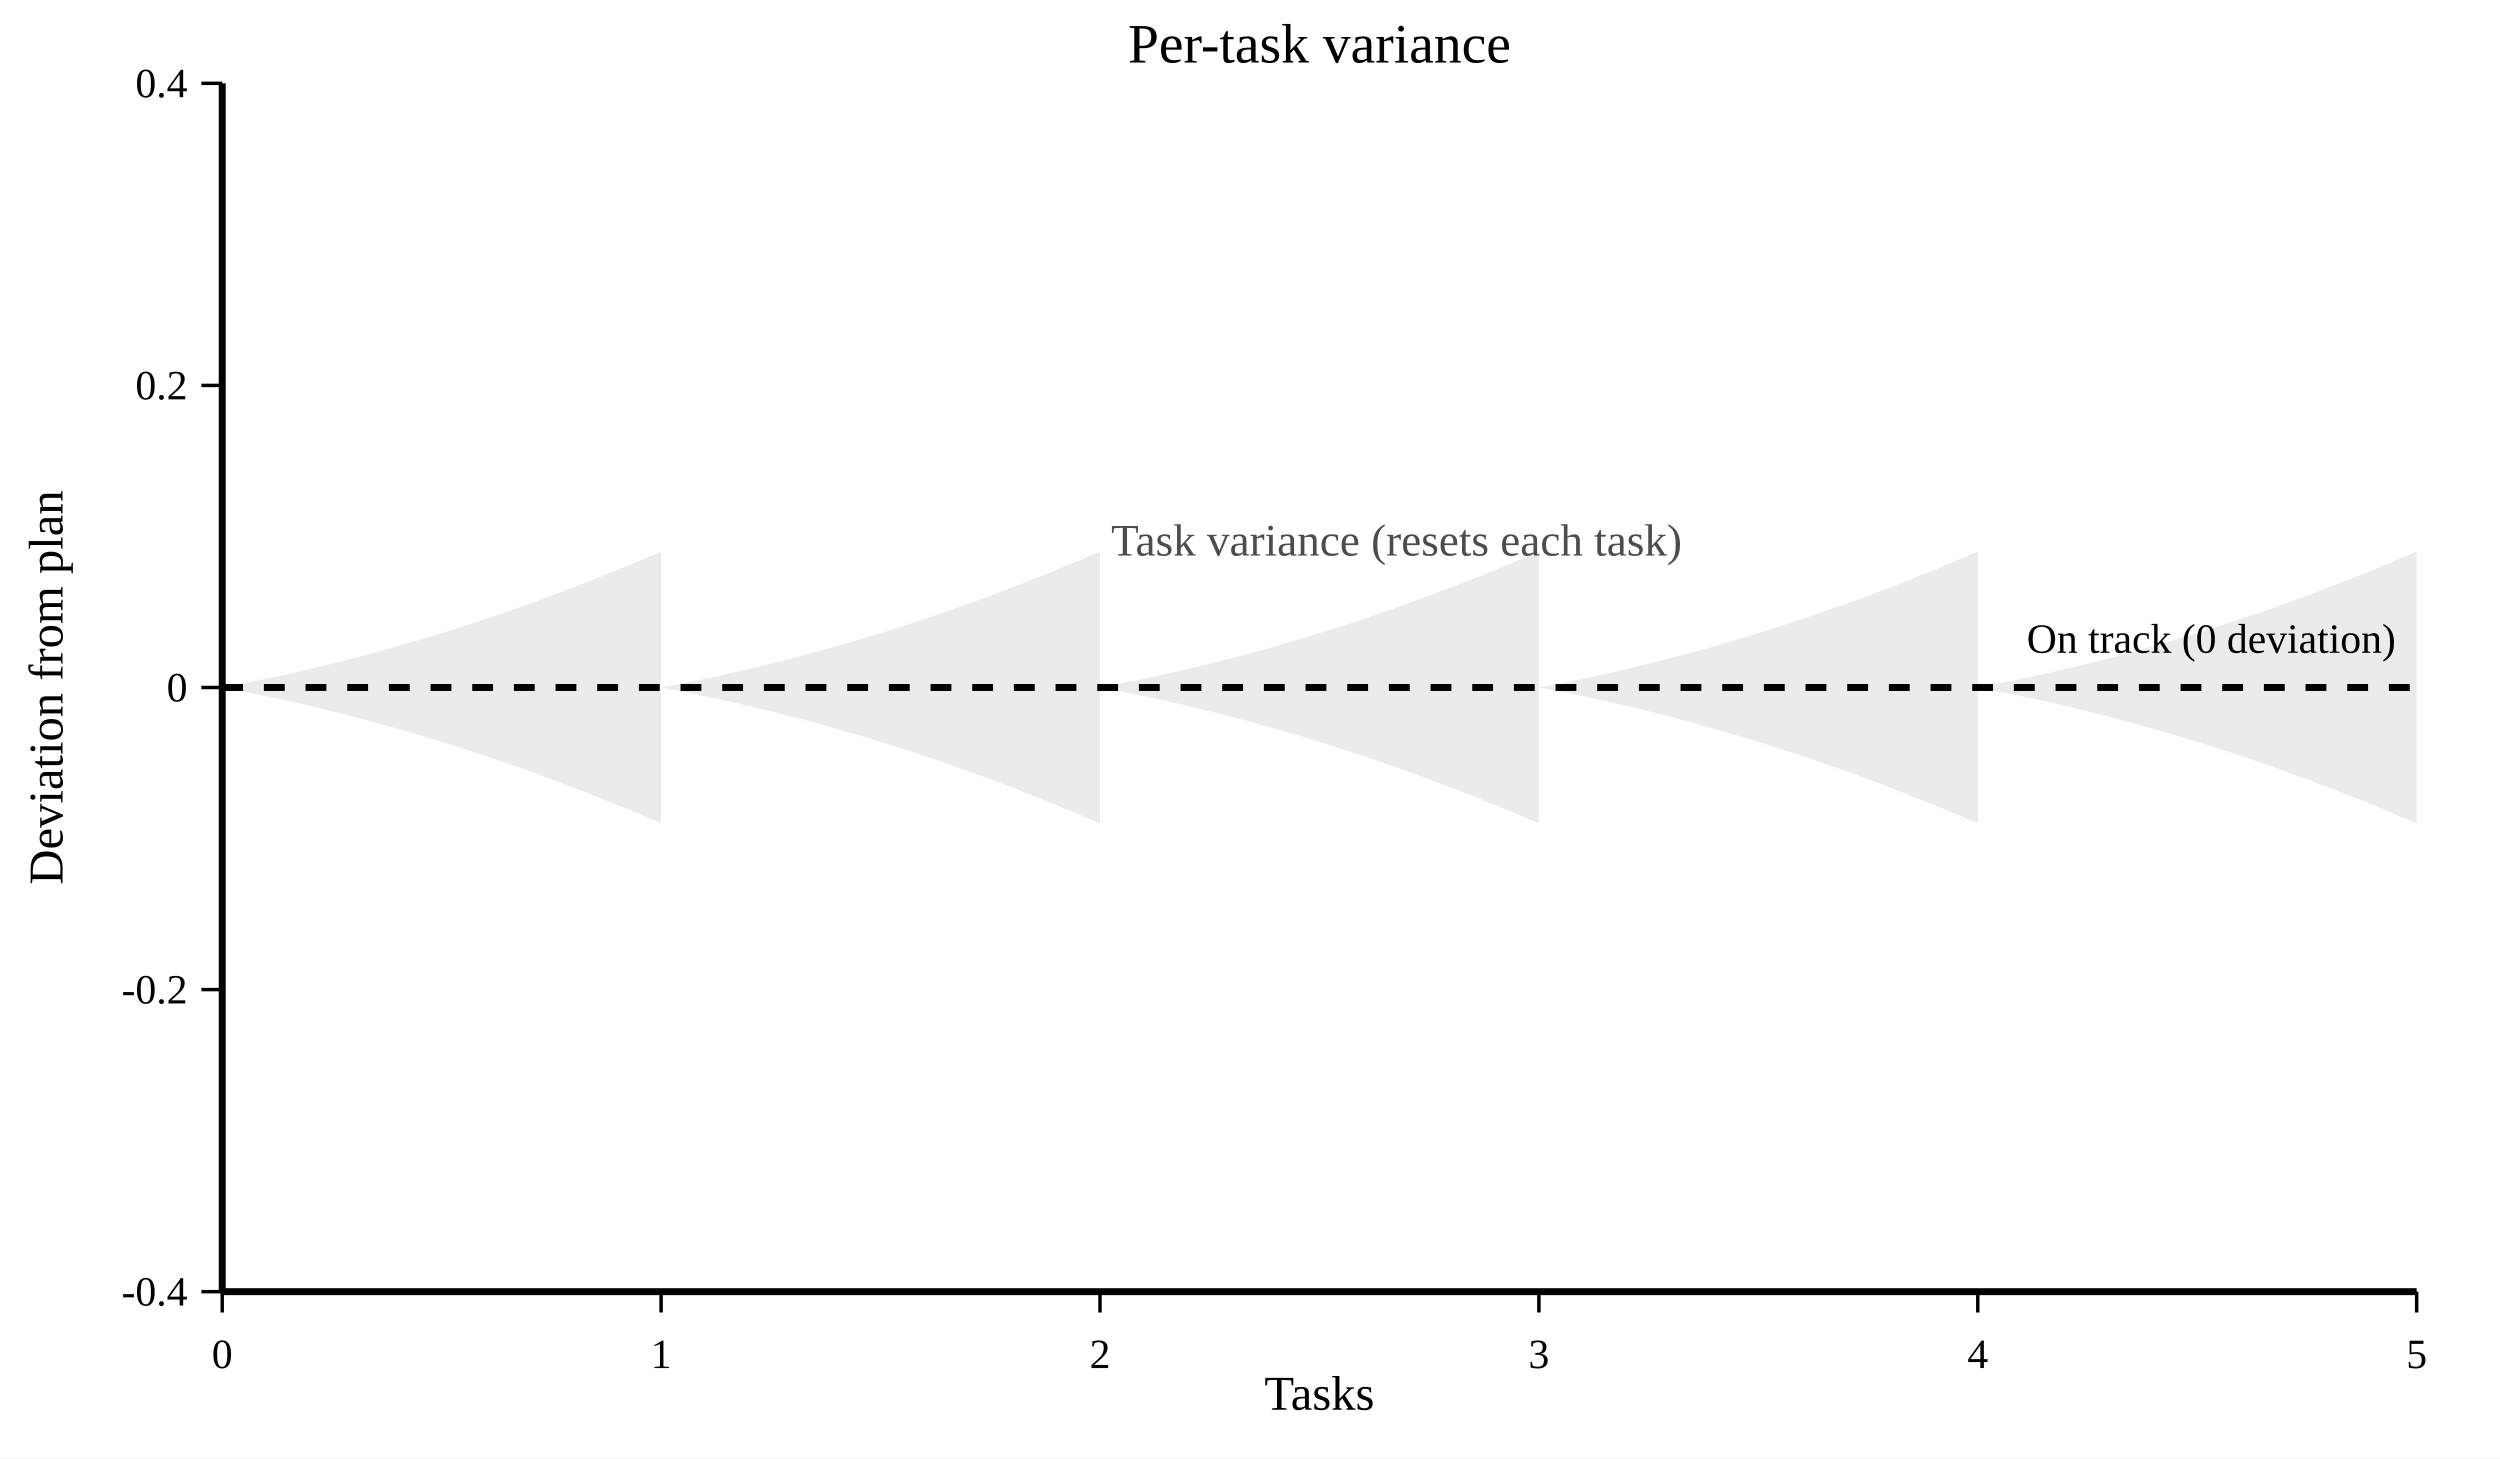
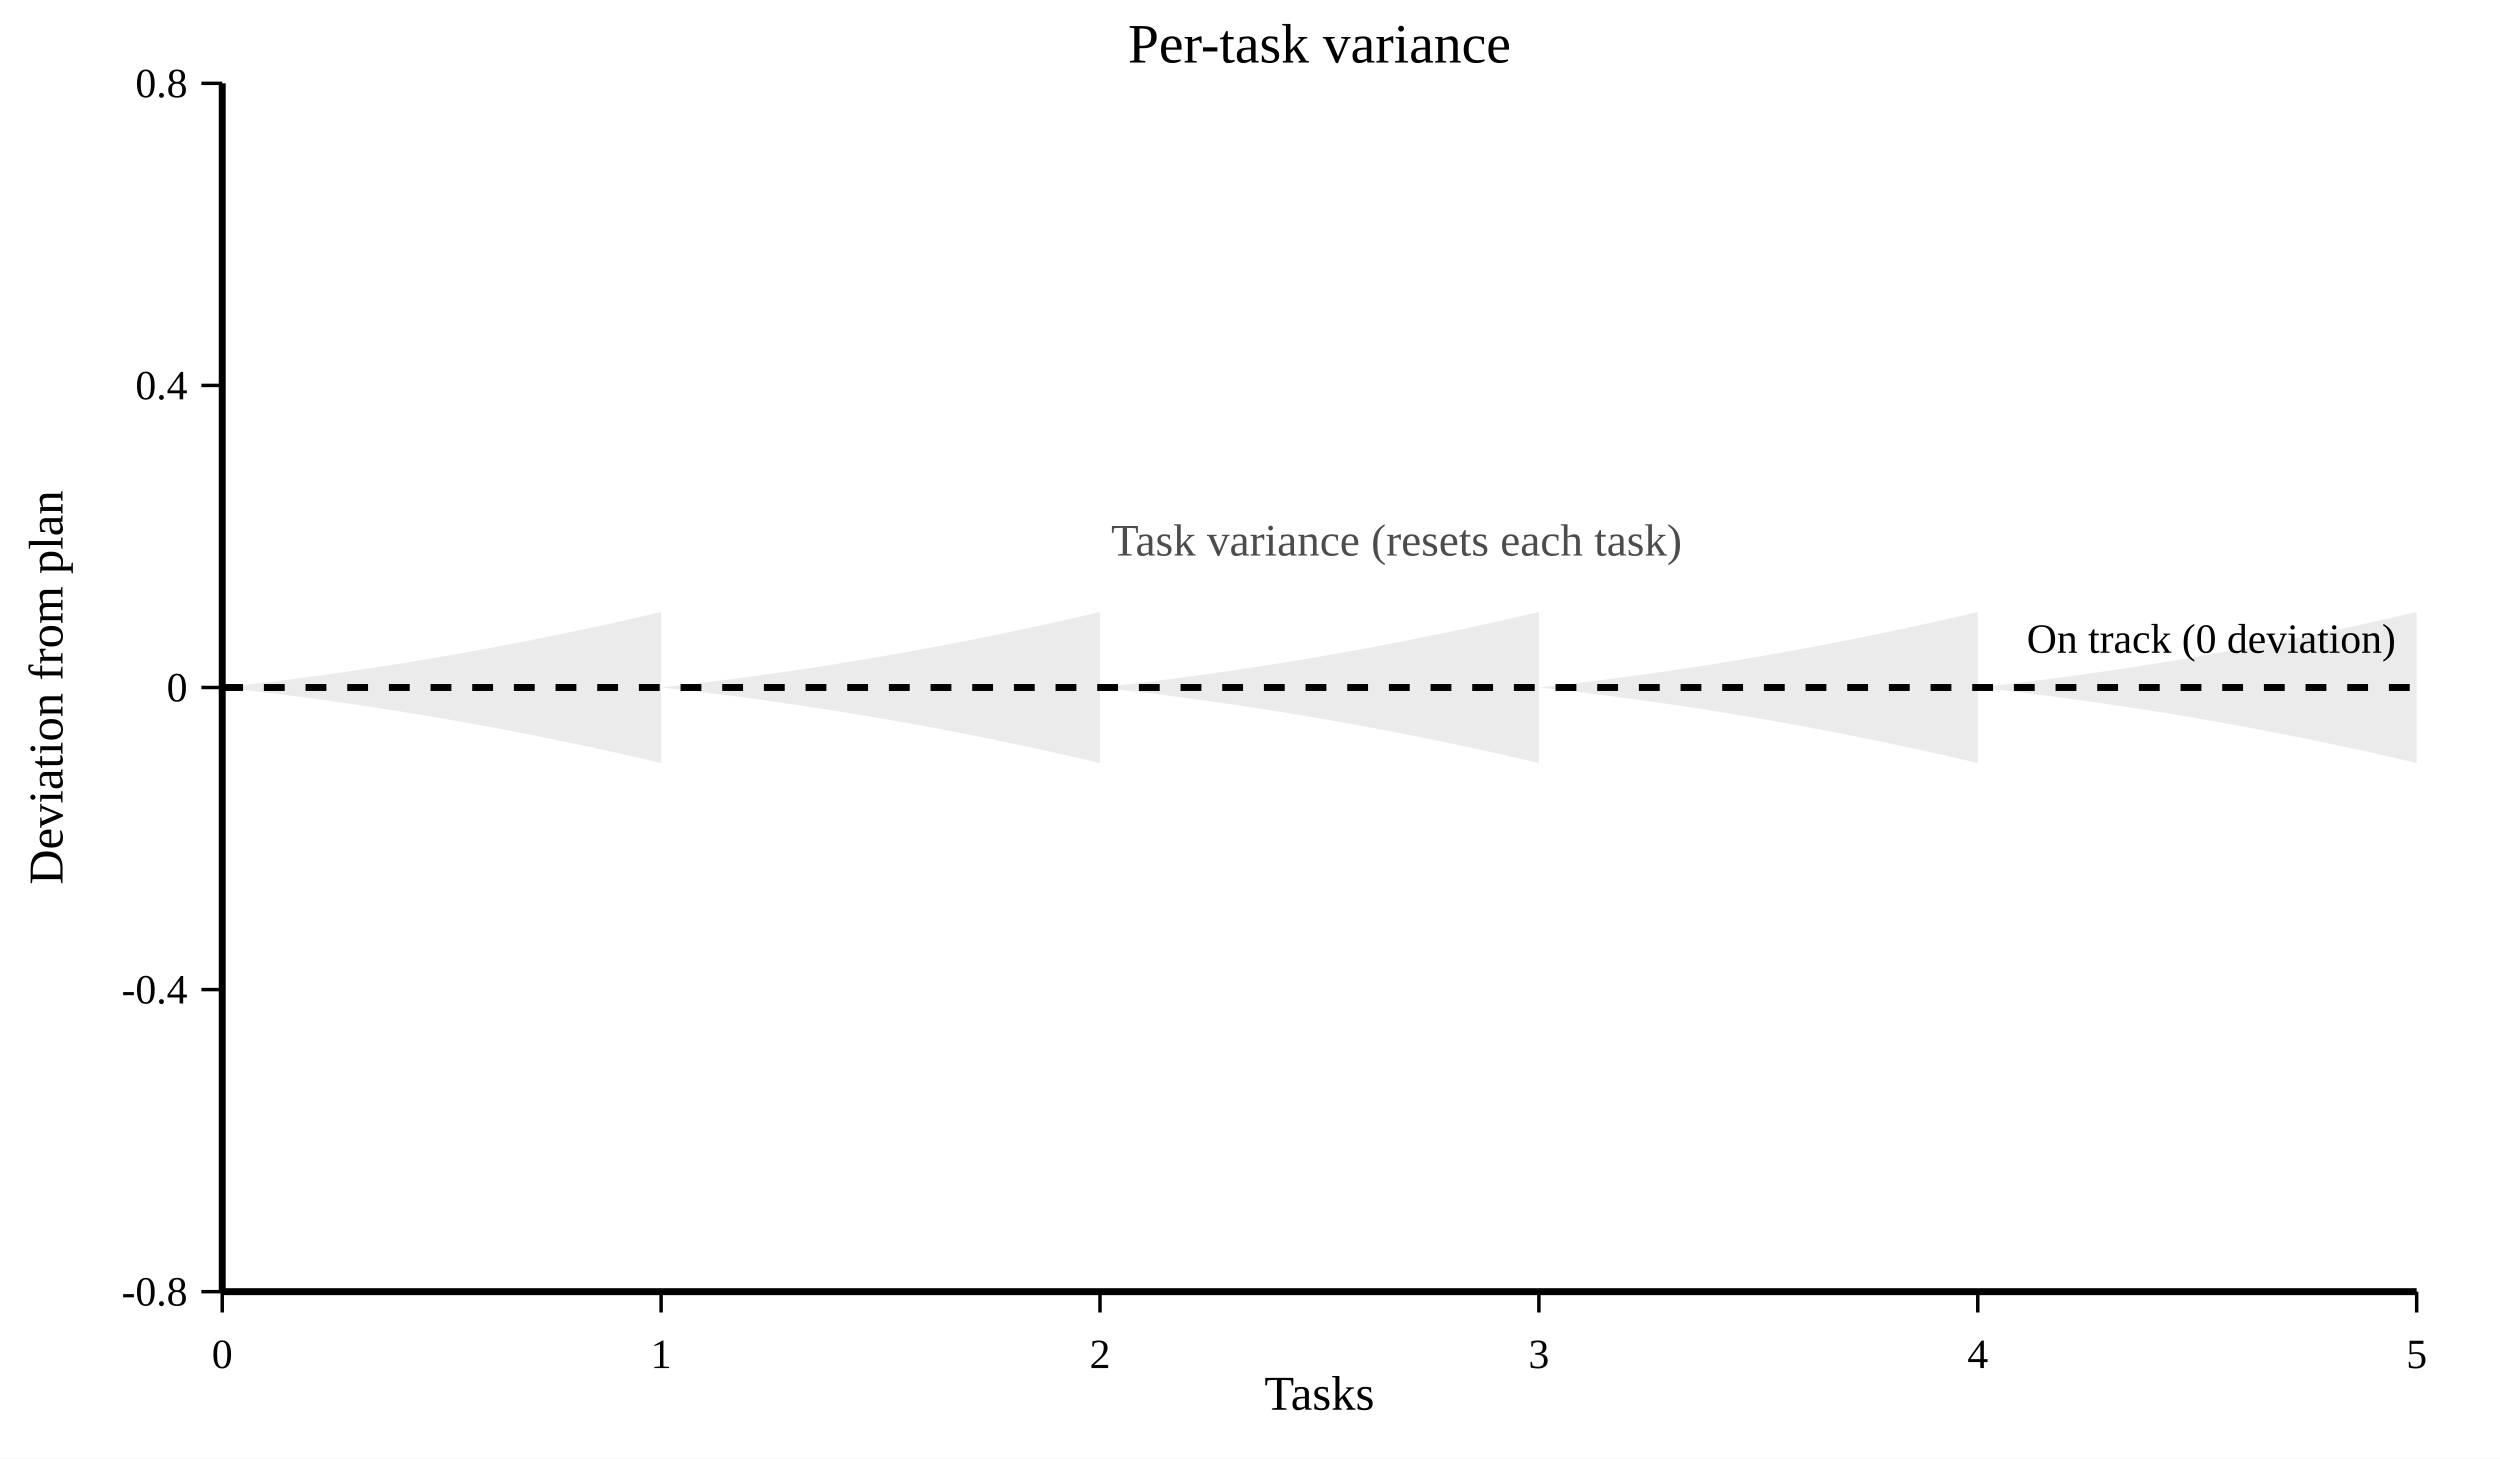
<svg xmlns="http://www.w3.org/2000/svg" width="720" height="420" viewBox="0 0 720 420">
  <rect width="720" height="420" fill="white" />
  <text x="380" y="18" text-anchor="middle" font-size="16">Per-task variance</text>
  <line x1="64" y1="372" x2="696" y2="372" stroke="black" stroke-width="2" />
  <line x1="64" y1="372" x2="64" y2="24" stroke="black" stroke-width="2" />
  <line x1="64" y1="372" x2="64" y2="378" stroke="black" />
  <text x="64" y="394" text-anchor="middle" font-size="12">0</text>
  <line x1="190.4" y1="372" x2="190.4" y2="378" stroke="black" />
  <text x="190.4" y="394" text-anchor="middle" font-size="12">1</text>
  <line x1="316.8" y1="372" x2="316.8" y2="378" stroke="black" />
  <text x="316.8" y="394" text-anchor="middle" font-size="12">2</text>
  <line x1="443.2" y1="372" x2="443.2" y2="378" stroke="black" />
  <text x="443.2" y="394" text-anchor="middle" font-size="12">3</text>
  <line x1="569.6" y1="372" x2="569.6" y2="378" stroke="black" />
  <text x="569.6" y="394" text-anchor="middle" font-size="12">4</text>
  <line x1="696" y1="372" x2="696" y2="378" stroke="black" />
  <text x="696" y="394" text-anchor="middle" font-size="12">5</text>
  <line x1="64" y1="372" x2="58" y2="372" stroke="black" />
-   <text x="54" y="376" text-anchor="end" font-size="12">-0.4</text>
+   <text x="54" y="376" text-anchor="end" font-size="12">-0.8</text>
  <line x1="64" y1="285" x2="58" y2="285" stroke="black" />
-   <text x="54" y="289" text-anchor="end" font-size="12">-0.2</text>
+   <text x="54" y="289" text-anchor="end" font-size="12">-0.4</text>
  <line x1="64" y1="198" x2="58" y2="198" stroke="black" />
  <text x="54" y="202" text-anchor="end" font-size="12">0</text>
  <line x1="64" y1="111" x2="58" y2="111" stroke="black" />
-   <text x="54" y="115" text-anchor="end" font-size="12">0.2</text>
+   <text x="54" y="115" text-anchor="end" font-size="12">0.4</text>
  <line x1="64" y1="24" x2="58" y2="24" stroke="black" />
-   <text x="54" y="28" text-anchor="end" font-size="12">0.4</text>
+   <text x="54" y="28" text-anchor="end" font-size="12">0.8</text>
  <text x="380" y="406" text-anchor="middle" font-size="14">Tasks</text>
  <text x="18" y="198" text-anchor="middle" font-size="14" transform="rotate(-90 18 198)">Deviation from plan</text>
  <line x1="64" y1="198" x2="696" y2="198" stroke="black" stroke-width="2" stroke-dasharray="6 6" />
  <text x="690" y="188" text-anchor="end" font-size="12">On track (0 deviation)</text>
  <g fill="black" fill-opacity="0.08" stroke="none">
-     <path d="M 64 198              Q 127.2 186.25 190.4 158.85              L 190.4 237.15              Q 127.2 209.75 64 198              Z" />
-     <path d="M 190.4 198              Q 253.6 186.25 316.8 158.85              L 316.8 237.15              Q 253.6 209.75 190.4 198              Z" />
-     <path d="M 316.8 198              Q 380.0 186.25 443.2 158.85              L 443.2 237.15              Q 380.0 209.75 316.8 198              Z" />
-     <path d="M 443.2 198              Q 506.4 186.25 569.6 158.85              L 569.6 237.15              Q 506.4 209.75 443.2 198              Z" />
-     <path d="M 569.6 198              Q 632.8 186.25 696 158.85              L 696 237.15              Q 632.8 209.75 569.6 198              Z" />
+     <path d="M 64 198              Q 127.2 191.1 190.4 176.25              L 190.4 219.75              Q 127.2 204.9 64 198              Z" />
+     <path d="M 190.4 198              Q 253.6 191.1 316.8 176.25              L 316.8 219.75              Q 253.6 204.9 190.4 198              Z" />
+     <path d="M 316.8 198              Q 380.0 191.1 443.2 176.25              L 443.2 219.75              Q 380.0 204.9 316.8 198              Z" />
+     <path d="M 443.2 198              Q 506.4 191.1 569.6 176.25              L 569.6 219.75              Q 506.4 204.9 443.2 198              Z" />
+     <path d="M 569.6 198              Q 632.8 191.1 696 176.25              L 696 219.75              Q 632.8 204.9 569.6 198              Z" />
  </g>
  <text x="320" y="160" font-size="13" fill="black" fill-opacity="0.7">Task variance (resets each task)</text>
</svg>
